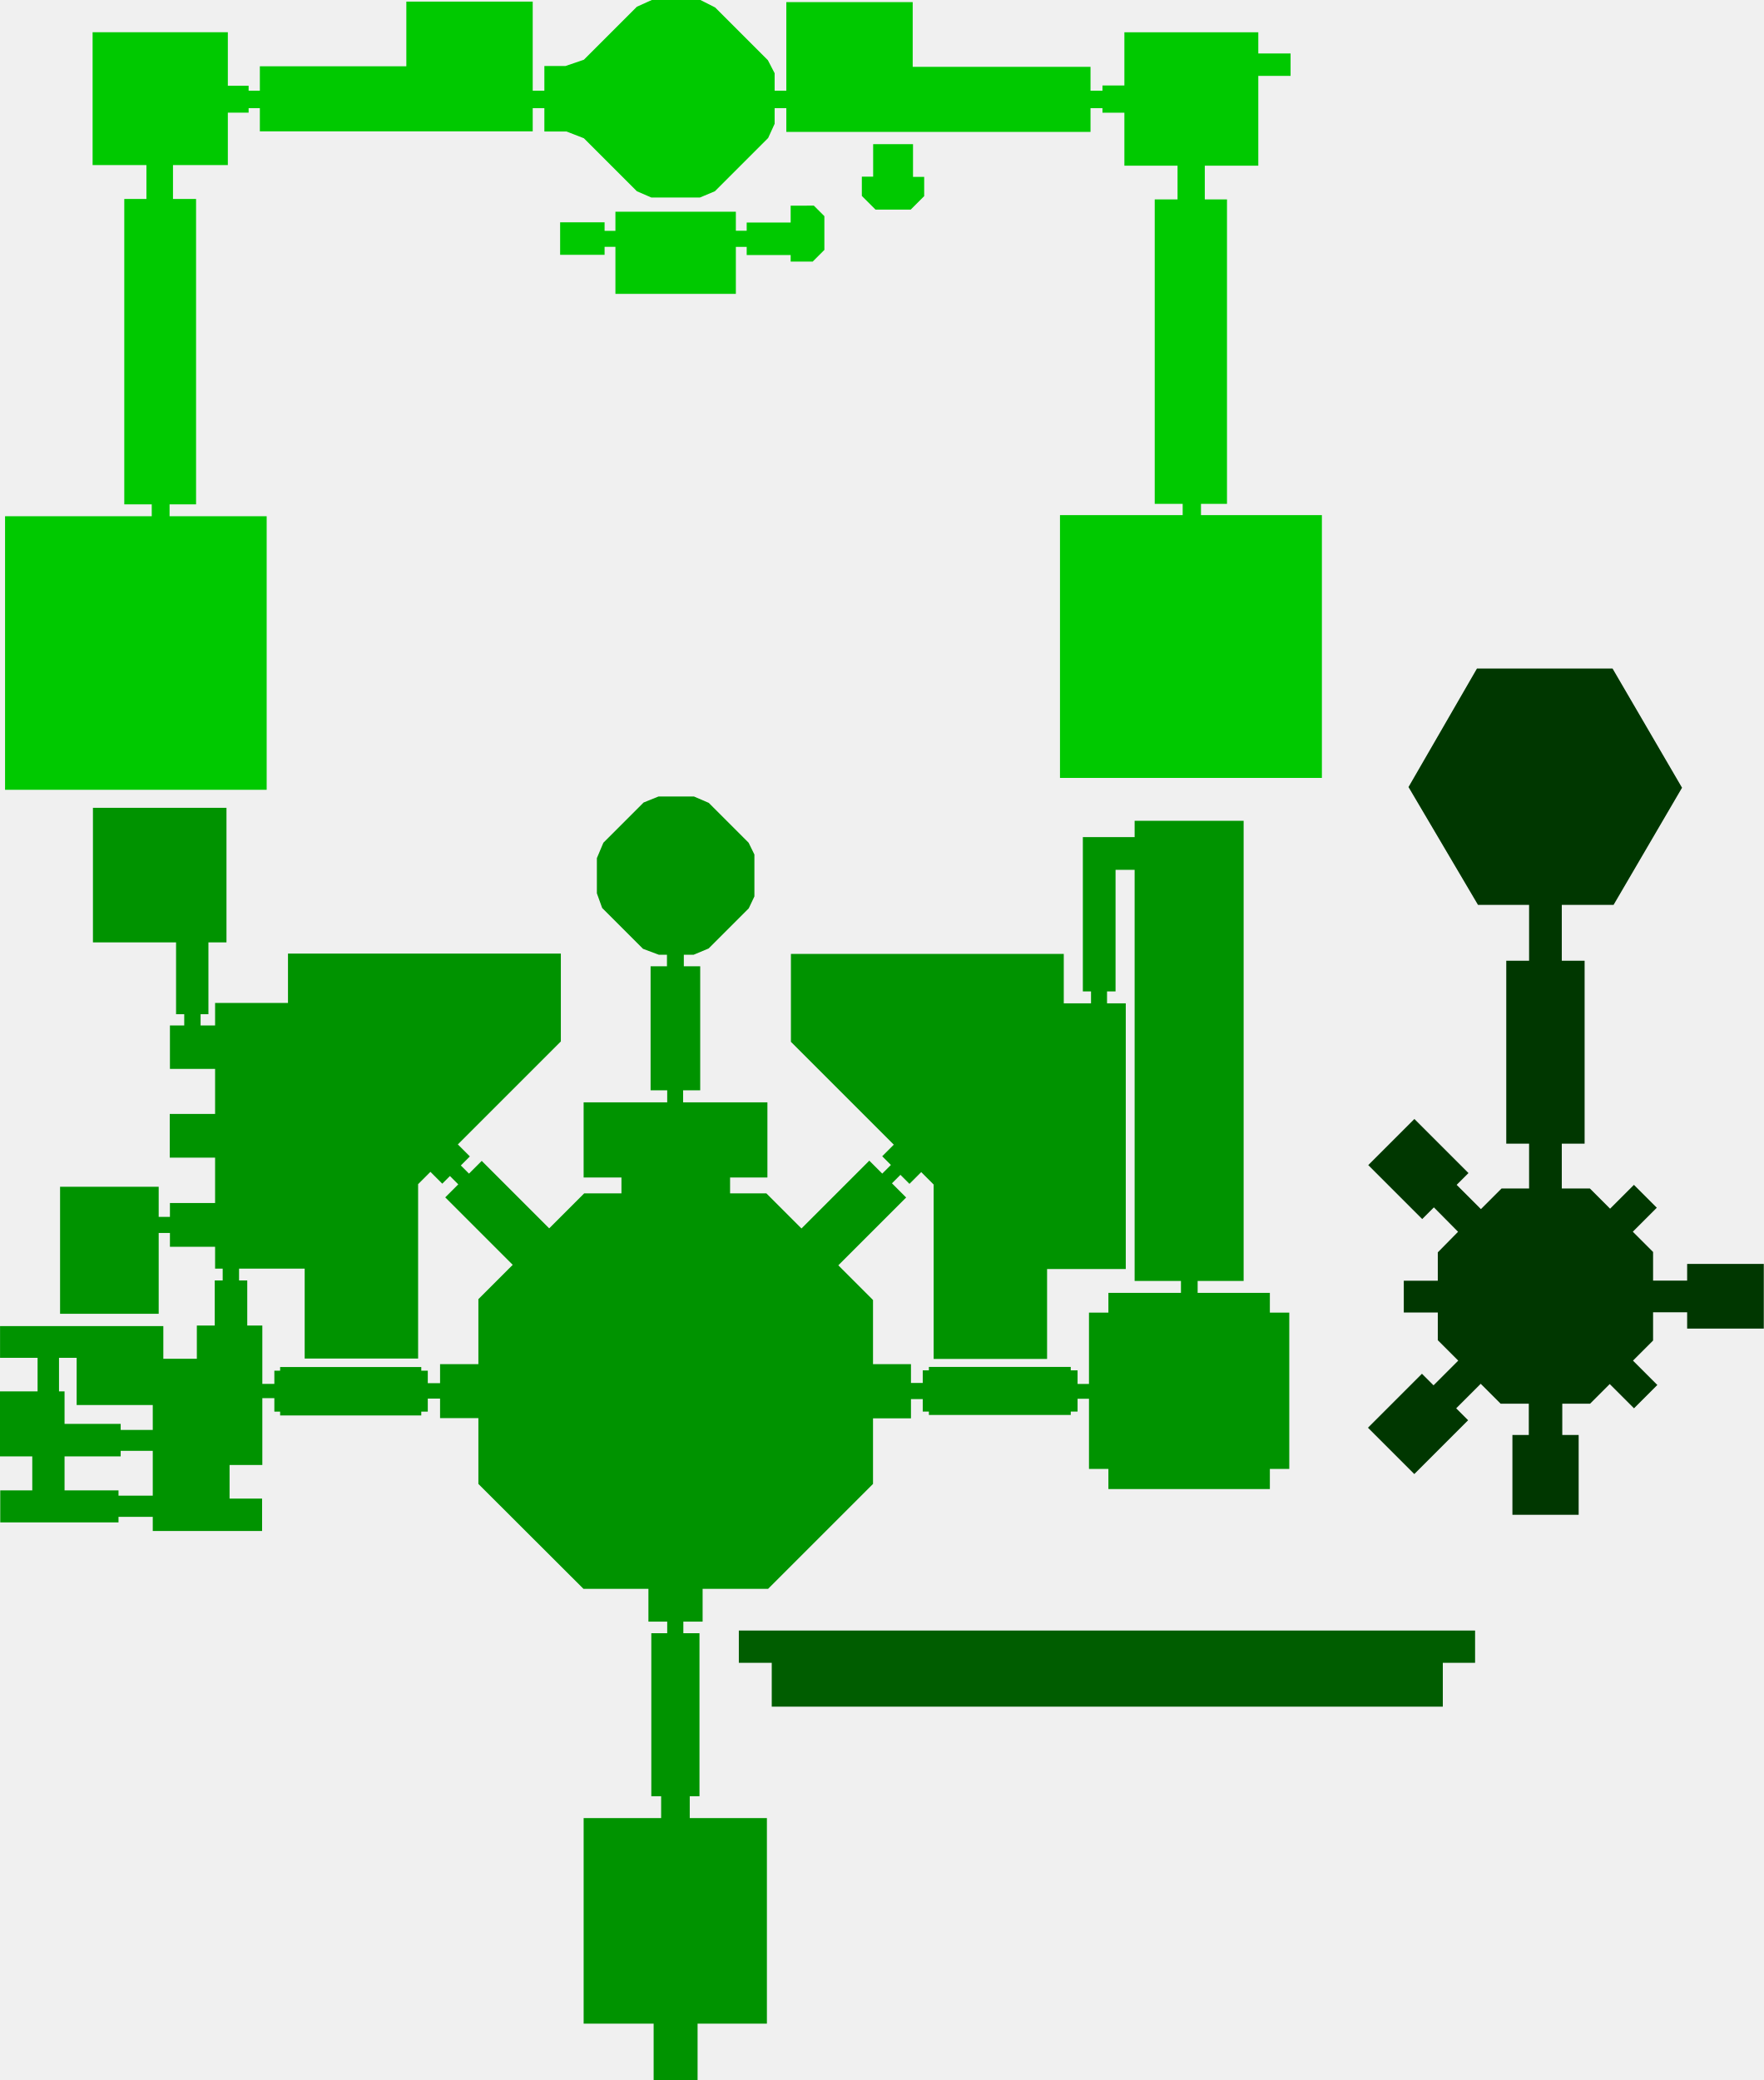
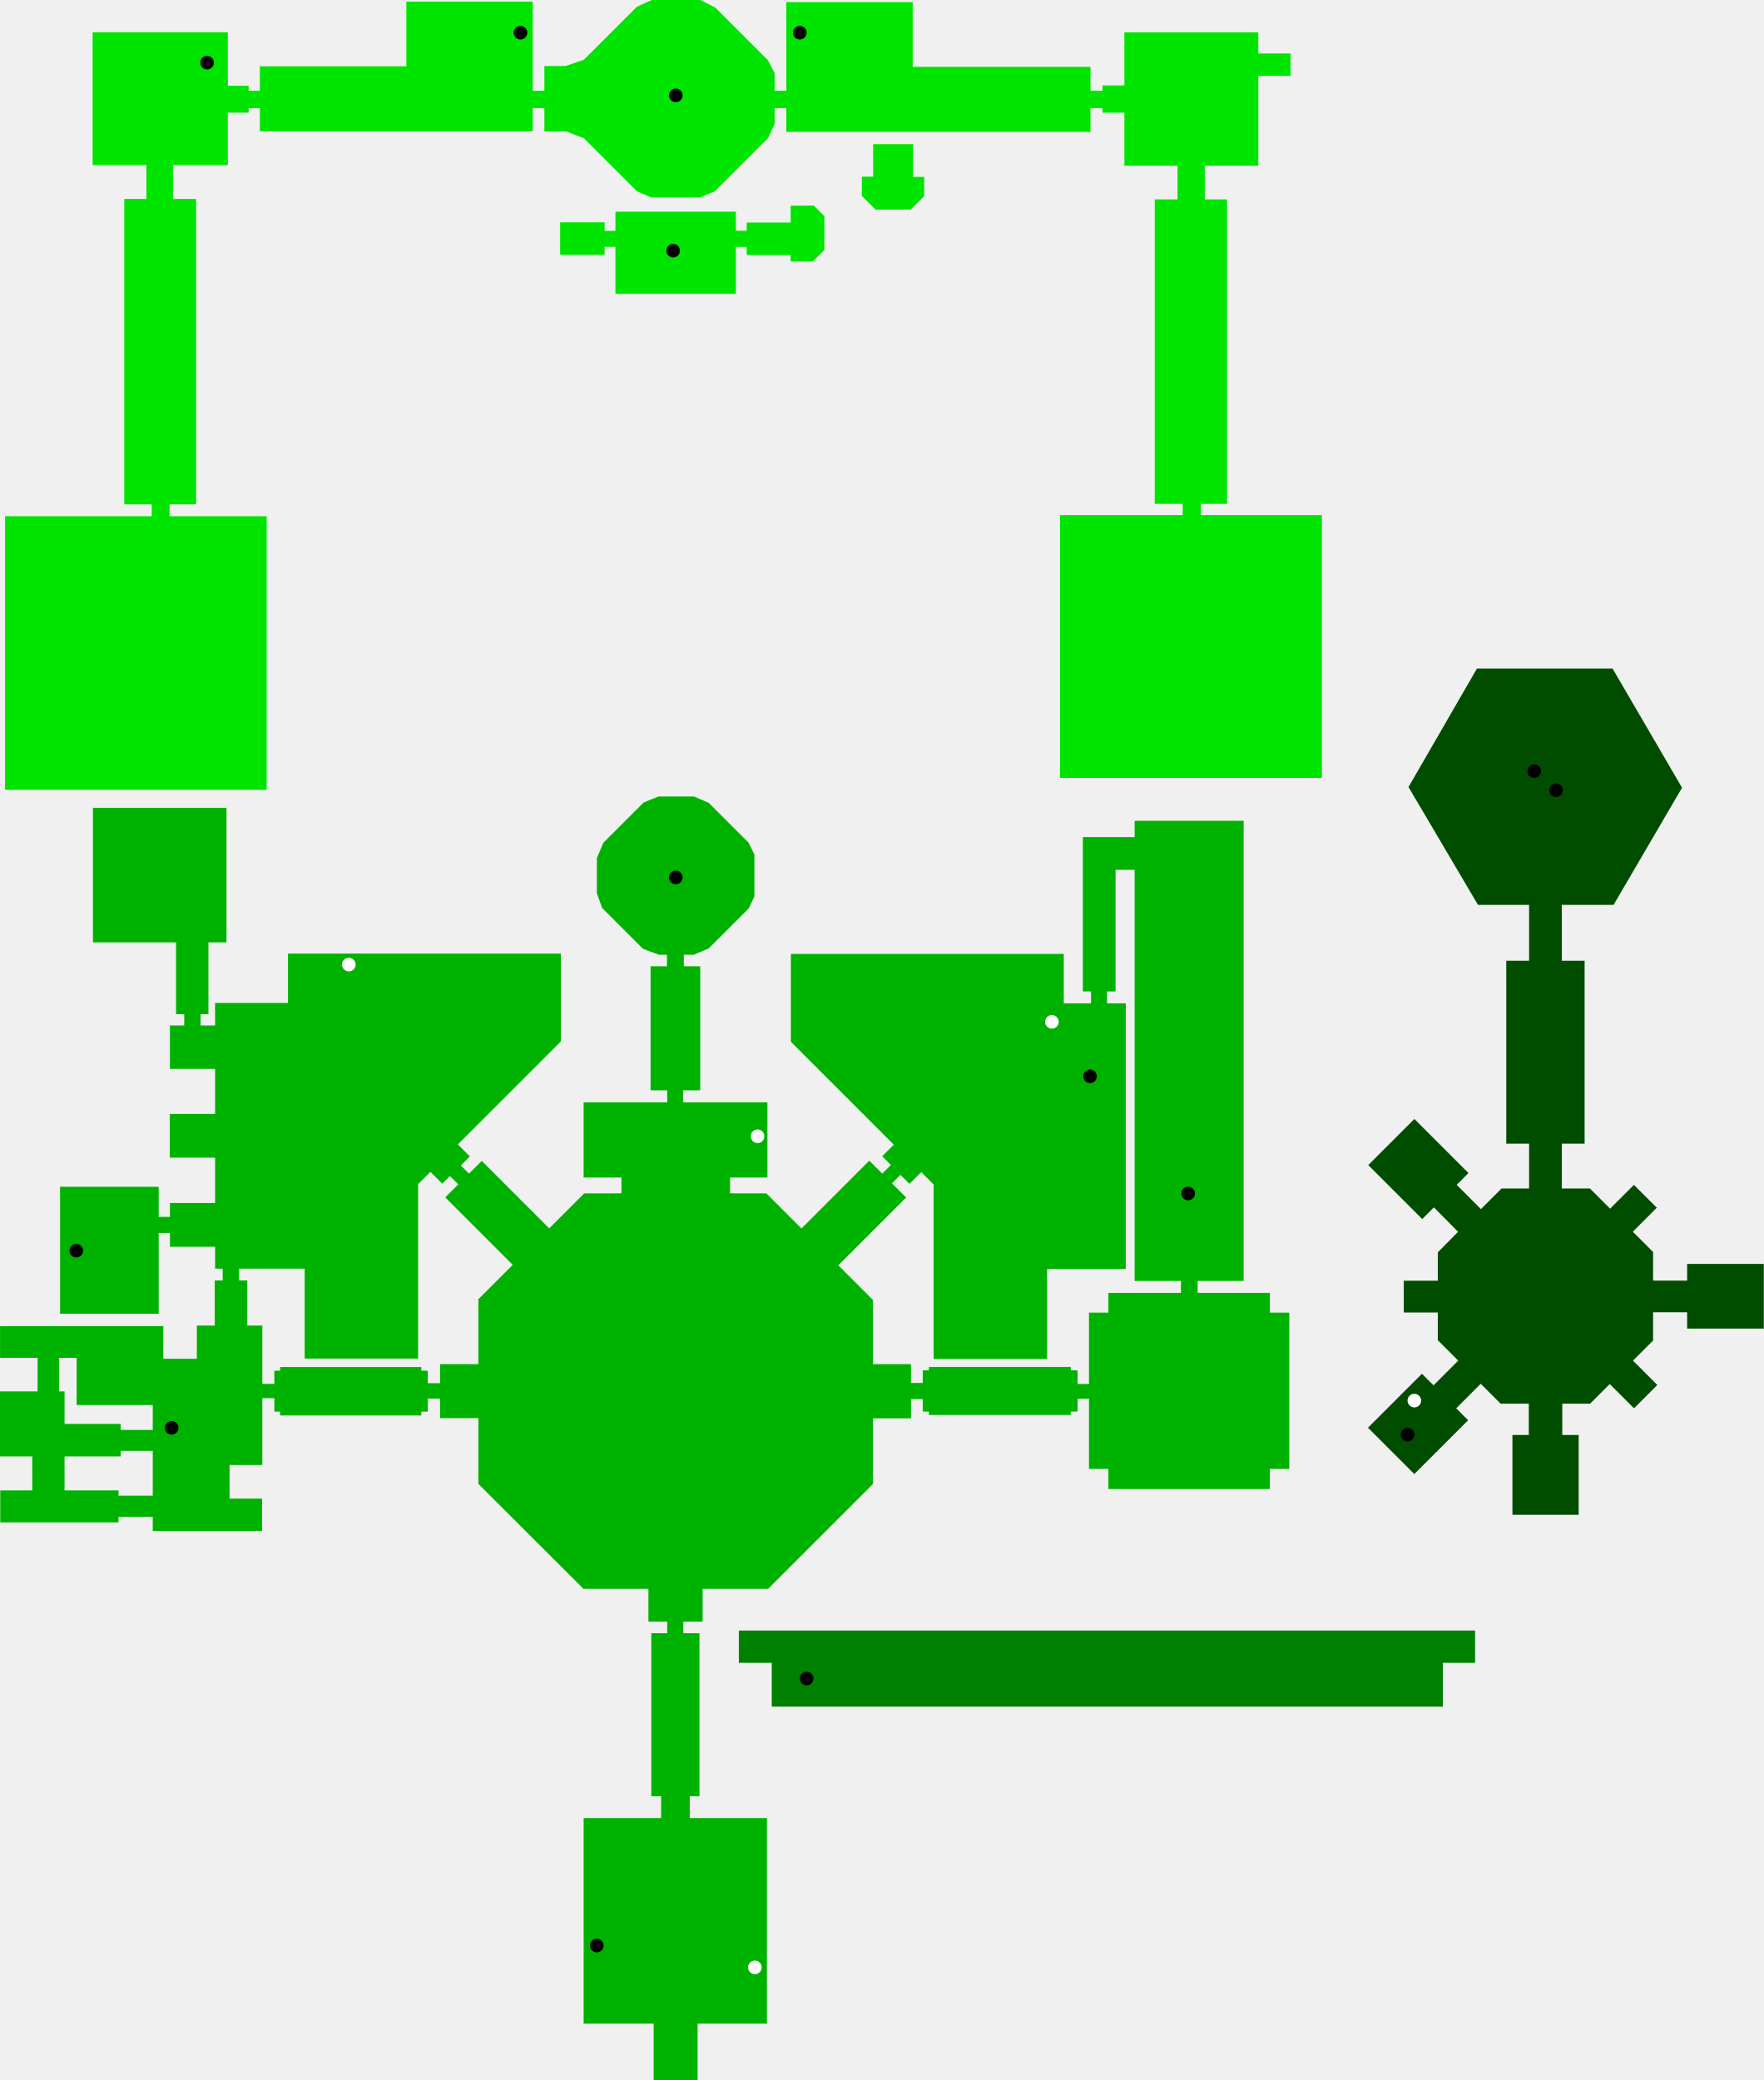
- <svg xmlns="http://www.w3.org/2000/svg" viewBox="0 0 2588.926 3053.342" height="3053.342" width="2588.926" id="svg988" version="1.1">
+ <svg xmlns="http://www.w3.org/2000/svg" version="1.1" id="svg988" width="2588.926" height="3053.342" viewBox="0 0 2588.926 3053.342">
  <defs id="defs992" />
-   <g transform="translate(-365.5742,-244.6582)" id="g996">
-     <path d="m 1332.189,1413.859 -21.92,8.84 -59.045,59.043 -9.545,22.627 v 51.619 l 7.777,21.566 59.928,59.928 23.158,8.662 h 12.021 v 16.971 h -24.043 v 182.08 h 24.396 v 17.678 h -122.684 v 110.309 h 55.508 V 1996.5 H 1223 l -51.303,51.303 -99.016,-99.016 -18.697,18.697 L 1042,1955.5 l 13.25,-13.25 -17.625,-17.625 151.162,-151.16 v -129 H 788.287 v 72.5 h -107 V 1750 H 660 v -16.5 h 11.5 V 1628 H 698 V 1430.5 H 502 V 1628 h 122 v 105.5 h 12 v 16.5 h -21 v 63.75 h 66.287 v 66.125 H 614.75 V 1944 h 66.537 v 66.625 H 615 V 2031 h -16.5 v -44.25 H 453.75 v 186.5 H 598.5 V 2054.625 H 615 v 20.25 h 66.287 v 32.09 h 11.146 v 17.361 H 680.768 V 2190.5 H 654.5 v 48.791 h -49.186 v -48 H 365.646 v 46.586 h 55.082 v 49.26 h -55.154 v 95.459 h 47.377 v 49.852 h -47.023 v 47.023 h 173.596 v -8.133 h 50.275 v 20.738 h 112.742 47.73 v -47.514 h -47.73 v -49.359 H 750.625 v -98.166 h 17.646 v 19.799 h 8.484 v 5.656 h 207.184 v -5.656 h 9.545 v -19.092 h 18.031 v 28.637 H 1067.75 V 2423 L 1222,2577 h 95.34 v 48.135 h 27.578 v 16.971 h -23.336 v 239.355 H 1336 V 2913.5 h -113.75 v 301.75 H 1325 V 3298 h 64.5 v -82.75 h 101.75 V 2913.5 H 1378 v -32.039 h 14.293 v -239.355 h -23.688 v -16.971 h 28.283 V 2577 H 1493 l 154,-154 v -96.266 h 55.713 v -28.283 H 1720 v 18.299 h 9 v 5 h 208.25 v -5 h 10 V 2298 H 1964 v 103 h 28.5 v 29.5 h 237 V 2401 h 28.5 v -229.5 h -28.5 v -29 h -106 V 2125 H 2191 V 1449.549 H 2031 V 1473.5 h -76 v 48 178.5 h 12 v 17.5 h -40 V 1645 h -400.5 v 129 l 151,151 -17,17 12.75,12.75 -12.691,12.691 -19.01,-19.008 -99.559,99.557 L 1490.5,1996.5 h -53.305 v -23.318 h 54.801 V 1862.873 H 1368.252 v -17.678 h 25.102 v -182.08 h -24.041 v -16.971 h 14.496 l 21.92,-9.191 58.867,-58.867 8.309,-17.502 v -61.518 l -8.486,-17.324 -58.514,-58.514 -21.742,-9.369 z M 2003,1521.5 h 28 V 2125 h 68 v 17.5 h -106.5 v 29 H 1964 v 104.75 h -16.75 v -20 h -10 v -5 H 1729 v 5 h -9 v 18.512 h -17.287 v -27.576 H 1647 V 2153 l -50.916,-50.916 99.559,-99.557 -20.834,-20.836 12.441,-12.441 13.25,13.25 17.25,-17.25 18.25,18.25 v 256 h 166.5 v -132 H 2018 v -390 h -27.5 V 1700 h 12.5 z m -1005.625,443.375 17.375,17.375 11.25,-11.25 12.234,12.234 -19.117,19.115 99.016,99.018 -50.383,50.383 v 95.436 h -56.234 v 27.93 h -18.031 v -18.385 h -9.545 v -5.303 H 776.756 v 5.303 h -8.484 v 19.447 H 750.625 V 2190.5 h -22.129 v -66.174 h -12.02 v -17.361 h 96.311 v 132 h 166.5 v -256 z m -545.18,273.002 h 25.881 v 21.291 48 h 111.723 v 36.537 h -47.094 v -8.838 h -82.379 v -47.73 h -8.131 z m 90.51,136.588 h 47.094 v 65.762 h -50.275 v -7.779 h -79.197 v -49.852 h 82.379 z" style="fill:#009300;fill-opacity:1;stroke:none;stroke-width:1px;stroke-linecap:butt;stroke-linejoin:miter;stroke-opacity:1" id="path1561" />
-     <path d="m 1450.051,2638.215 v 47.377 h 48.309 v 64.346 h 985 v -64.346 h 47.375 v -47.377 h -47.375 -985 z" style="fill:#005d00;fill-opacity:1;stroke:none;stroke-width:1.263;stroke-linecap:round;stroke-linejoin:bevel;stop-color:#000000" id="rect1812" />
-     <path d="m 2533.5,1226 -100.5,174 102,173 h 75 v 82 h -33.5 v 268.5 h 33.5 v 65.768 h -40.373 l -30.318,30.318 -35.621,-35.621 17.324,-17.324 -79.371,-79.373 -67.707,67.705 79.197,79.197 17.146,-17.148 35.477,35.83 -29.754,30.209 v 41.619 h -49.916 v 46.668 H 2476 V 2212 l 30,30 -36.25,36.25 -17,-17 -79.25,79.25 68,68 79,-79 -17.5,-17.5 36,-36 29.25,29.25 h 41.328 v 45.881 h -24.043 v 117.203 h 97.228 v -117.203 h -24.043 V 2305.25 H 2699.5 l 28.875,-28.875 L 2764,2312 2798.25,2277.75 2762.5,2242 2792,2212.5 V 2171 h 50 v 24 h 112.5 v -95 H 2842 v 24.5 h -50 v -42 l -29.75,-29.75 35.219,-35.219 -33.565,-33.566 -35.002,35.002 -29.699,-29.699 H 2658 V 1923.5 h 33.5 V 1655 H 2658 v -82 h 76 l 100.5,-172 -102,-175 z" style="fill:#003700;fill-opacity:1;stroke:none;stroke-width:1.131;stroke-linecap:round;stroke-linejoin:bevel;stop-color:#000000" id="rect1833" />
-     <path d="m 1322.289,244.658 -21.92,9.9 -77.781,77.781 -26.871,9.193 h -31.111 v 36.238 H 1147.5 V 342 247 H 962 v 95 H 747 v 35.771 H 730.5 V 370.5 H 700 V 292 H 501.5 v 195 h 79 v 49.693 H 548.008 V 985 h 40.305 v 17.459 H 373 V 1404 H 757 V 1002.459 H 614.477 V 985 h 38.891 V 536.693 H 619.5 V 487 H 700 v -77 h 30.5 v -6.596 H 747 V 437.5 h 215 185.5 v -34.096 h 17.105 v 34.295 h 32.525 l 25.457,9.898 77.781,77.783 21.213,9.191 H 1393 l 21.92,-9.191 78.137,-78.137 9.545,-20.859 V 403.404 H 1519.75 V 438.25 h 185.5 261 v -34.846 h 17.539 v 6.717 h 32.172 V 487.904 H 2094 v 49.496 h -33.49 v 446.893 h 41.012 v 16.543 h -180.074 v 385.801 h 384.428 v -385.801 h -177.484 v -16.543 h 38.186 V 537.4 H 2134 V 487.904 h 78.537 V 356.027 h 47.377 v -32.879 h -47.377 v -31.113 h -196.576 v 78.135 h -32.172 v 7.602 H 1966.25 V 342.75 h -261 v -95 h -185.5 v 95 35.021 h -17.148 v -25.633 l -9.899,-19.092 -77.43,-77.428 -21.566,-10.961 z m 324.916,211.602 v 47.73 h -16.617 v 28.285 l 20.064,20.062 h 51.707 l 19.756,-19.754 v -28.24 h -16.396 v -48.084 z m -87.062,90.246 -34.029,0.088 v 24.748 h -64.523 v 12.021 h -15.91 V 555.432 H 1268.902 V 583.5 H 1253 V 571 h -65.25 v 47.75 H 1253 V 607 h 15.902 v 68.994 h 176.777 v -68.943 h 15.91 v 12.021 h 64.523 v 9.602 h 32.35 l 17.148,-17.148 v -49.553 z" style="fill:#00c900;fill-opacity:1;stroke:none;stroke-linecap:round;stroke-linejoin:bevel;stop-color:#000000" id="rect1914" />
+   <g id="g996" transform="translate(-365.5742,-244.6582)">
+     <path id="rect1833" style="fill:#004d00;fill-opacity:1;stroke:none;stroke-width:1.131;stroke-linecap:round;stroke-linejoin:bevel;stop-color:#000000" d="m 2533.5,1226 -100.5,174 102,173 h 75 v 82 h -33.5 v 268.5 h 33.5 v 65.768 h -40.373 l -30.318,30.318 -35.621,-35.621 17.324,-17.324 -79.371,-79.373 -67.707,67.705 79.197,79.197 17.146,-17.148 35.477,35.83 -29.754,30.209 v 41.619 h -49.916 v 46.668 H 2476 V 2212 l 30,30 -36.25,36.25 -17,-17 -79.25,79.25 68,68 79,-79 -17.5,-17.5 36,-36 29.25,29.25 h 41.328 v 45.881 h -24.043 v 117.203 h 97.228 v -117.203 h -24.043 V 2305.25 H 2699.5 l 28.875,-28.875 L 2764,2312 2798.25,2277.75 2762.5,2242 2792,2212.5 V 2171 h 50 v 24 h 112.5 v -95 H 2842 v 24.5 h -50 v -42 l -29.75,-29.75 35.219,-35.219 -33.565,-33.566 -35.002,35.002 -29.699,-29.699 H 2658 V 1923.5 h 33.5 V 1655 H 2658 v -82 h 76 l 100.5,-172 -102,-175 z" />
+     <circle style="fill:#000000;stroke-width:2.833;stop-color:#000000" id="path1671-60" cx="2649.574" cy="1404.658" r="10" />
+     <circle style="fill:#000000;stroke-width:2.833;stop-color:#000000" id="path1671-7" cx="2617.574" cy="1376.658" r="10" />
+     <circle style="fill:#ffffff;stroke-width:2.833;stop-color:#000000" id="path1671-6" cx="2441.574" cy="2300.658" r="10" />
+     <circle r="10" cy="2350.658" cx="2431.574" id="path1671" style="fill:#000000;stroke-width:2.833;stop-color:#000000" />
+     <path id="rect1812" style="fill:#008000;fill-opacity:1;stroke:none;stroke-width:1.263;stroke-linecap:round;stroke-linejoin:bevel;stop-color:#000000" d="m 1450.051,2638.215 v 47.377 h 48.309 v 64.346 h 985 v -64.346 h 47.375 v -47.377 h -47.375 -985 z" />
+     <circle style="fill:#000000;stroke-width:2.833;stop-color:#000000" id="path1671-8" cx="1549.574" cy="2708.658" r="10" />
+     <path id="path1561" style="fill:#00b200;fill-opacity:1;stroke:none;stroke-width:1px;stroke-linecap:butt;stroke-linejoin:miter;stroke-opacity:1" d="m 1332.189,1413.859 -21.92,8.84 -59.045,59.043 -9.545,22.627 v 51.619 l 7.777,21.566 59.928,59.928 23.158,8.662 h 12.021 v 16.971 h -24.043 v 182.08 h 24.396 v 17.678 h -122.684 v 110.309 h 55.508 V 1996.5 H 1223 l -51.303,51.303 -99.016,-99.016 -18.697,18.697 L 1042,1955.5 l 13.25,-13.25 -17.625,-17.625 151.162,-151.16 v -129 H 788.287 v 72.5 h -107 V 1750 H 660 v -16.5 h 11.5 V 1628 H 698 V 1430.5 H 502 V 1628 h 122 v 105.5 h 12 v 16.5 h -21 v 63.75 h 66.287 v 66.125 H 614.75 V 1944 h 66.537 v 66.625 H 615 V 2031 h -16.5 v -44.25 H 453.75 v 186.5 H 598.5 V 2054.625 H 615 v 20.25 h 66.287 v 32.09 h 11.146 v 17.361 H 680.768 V 2190.5 H 654.5 v 48.791 h -49.186 v -48 H 365.646 v 46.586 h 55.082 v 49.26 h -55.154 v 95.459 h 47.377 v 49.852 h -47.023 v 47.023 h 173.596 v -8.133 h 50.275 v 20.738 h 112.742 47.73 v -47.514 h -47.73 v -49.359 H 750.625 v -98.166 h 17.646 v 19.799 h 8.484 v 5.656 h 207.184 v -5.656 h 9.545 v -19.092 h 18.031 v 28.637 H 1067.75 V 2423 L 1222,2577 h 95.34 v 48.135 h 27.578 v 16.971 h -23.336 v 239.355 H 1336 V 2913.5 h -113.75 v 301.75 H 1325 V 3298 h 64.5 v -82.75 h 101.75 V 2913.5 H 1378 v -32.039 h 14.293 v -239.355 h -23.688 v -16.971 h 28.283 V 2577 H 1493 l 154,-154 v -96.266 h 55.713 v -28.283 H 1720 v 18.299 h 9 v 5 h 208.25 v -5 h 10 V 2298 H 1964 v 103 h 28.5 v 29.5 h 237 V 2401 h 28.5 v -229.5 h -28.5 v -29 h -106 V 2125 H 2191 V 1449.549 H 2031 V 1473.5 h -76 v 48 178.5 h 12 v 17.5 h -40 V 1645 h -400.5 v 129 l 151,151 -17,17 12.75,12.75 -12.691,12.691 -19.01,-19.008 -99.559,99.557 L 1490.5,1996.5 h -53.305 v -23.318 h 54.801 V 1862.873 H 1368.252 v -17.678 h 25.102 v -182.08 h -24.041 v -16.971 h 14.496 l 21.92,-9.191 58.867,-58.867 8.309,-17.502 v -61.518 l -8.486,-17.324 -58.514,-58.514 -21.742,-9.369 z M 2003,1521.5 h 28 V 2125 h 68 v 17.5 h -106.5 v 29 H 1964 v 104.75 h -16.75 v -20 h -10 v -5 H 1729 v 5 h -9 v 18.512 h -17.287 v -27.576 H 1647 V 2153 l -50.916,-50.916 99.559,-99.557 -20.834,-20.836 12.441,-12.441 13.25,13.25 17.25,-17.25 18.25,18.25 v 256 h 166.5 v -132 H 2018 v -390 h -27.5 V 1700 h 12.5 z m -1005.625,443.375 17.375,17.375 11.25,-11.25 12.234,12.234 -19.117,19.115 99.016,99.018 -50.383,50.383 v 95.436 h -56.234 v 27.93 h -18.031 v -18.385 h -9.545 v -5.303 H 776.756 v 5.303 h -8.484 v 19.447 H 750.625 V 2190.5 h -22.129 v -66.174 h -12.02 v -17.361 h 96.311 v 132 h 166.5 v -256 z m -545.18,273.002 h 25.881 v 21.291 48 h 111.723 v 36.537 h -47.094 v -8.838 h -82.379 v -47.73 h -8.131 z m 90.51,136.588 h 47.094 v 65.762 h -50.275 v -7.779 h -79.197 v -49.852 h 82.379 z" />
+     <circle style="fill:#ffffff;stroke-width:2.833;stop-color:#000000" id="path1671-8-3-3" cx="1473.574" cy="3132.658" r="10" />
+     <circle r="10" cy="1744.658" cx="1909.574" id="path1671-8-9" style="fill:#ffffff;stroke-width:2.833;stop-color:#000000" />
+     <circle r="10" cy="1824.658" cx="1965.574" id="path1671-8-8" style="fill:#000000;stroke-width:2.833;stop-color:#000000" />
+     <circle r="10" cy="1996.658" cx="2109.574" id="path1671-8-02" style="fill:#000000;stroke-width:2.833;stop-color:#000000" />
+     <circle r="10" cy="1912.658" cx="1477.574" id="path1671-8-0" style="fill:#ffffff;stroke-width:2.833;stop-color:#000000" />
+     <circle r="10" cy="2080.658" cx="477.574" id="path1671-8-71" style="fill:#000000;stroke-width:2.833;stop-color:#000000" />
+     <circle r="10" cy="1660.658" cx="877.574" id="path1671-8-5" style="fill:#ffffff;stroke-width:2.833;stop-color:#000000" />
+     <circle r="10" cy="1532.658" cx="1357.574" id="path1671-8-7" style="fill:#000000;stroke-width:2.833;stop-color:#000000" />
+     <circle r="10" cy="3100.658" cx="1241.574" id="path1671-8-3" style="fill:#000000;stroke-width:2.833;stop-color:#000000" />
+     <circle r="10" cy="2340.658" cx="617.574" id="path1671-8-36" style="fill:#000000;stroke-width:2.833;stop-color:#000000" />
+     <path id="rect1914" style="fill:#00e500;fill-opacity:1;stroke:none;stroke-linecap:round;stroke-linejoin:bevel;stop-color:#000000" d="m 1322.289,244.658 -21.92,9.9 -77.781,77.781 -26.871,9.193 h -31.111 v 36.238 H 1147.5 V 342 247 H 962 v 95 H 747 v 35.771 H 730.5 V 370.5 H 700 V 292 H 501.5 v 195 h 79 v 49.693 H 548.008 V 985 h 40.305 v 17.459 H 373 V 1404 H 757 V 1002.459 H 614.477 V 985 h 38.891 V 536.693 H 619.5 V 487 H 700 v -77 h 30.5 v -6.596 H 747 V 437.5 h 215 185.5 v -34.096 h 17.105 v 34.295 h 32.525 l 25.457,9.898 77.781,77.783 21.213,9.191 H 1393 l 21.92,-9.191 78.137,-78.137 9.545,-20.859 V 403.404 H 1519.75 V 438.25 h 185.5 261 v -34.846 h 17.539 v 6.717 h 32.172 V 487.904 H 2094 v 49.496 h -33.49 v 446.893 h 41.012 v 16.543 h -180.074 v 385.801 h 384.428 v -385.801 h -177.484 v -16.543 h 38.186 V 537.4 H 2134 V 487.904 h 78.537 V 356.027 h 47.377 v -32.879 h -47.377 v -31.113 h -196.576 v 78.135 h -32.172 v 7.602 H 1966.25 V 342.75 h -261 v -95 h -185.5 v 95 35.021 h -17.148 v -25.633 l -9.899,-19.092 -77.43,-77.428 -21.566,-10.961 z m 324.916,211.602 v 47.73 h -16.617 v 28.285 l 20.064,20.062 h 51.707 l 19.756,-19.754 v -28.24 h -16.396 v -48.084 z m -87.062,90.246 -34.029,0.088 v 24.748 h -64.523 v 12.021 h -15.91 V 555.432 H 1268.902 V 583.5 H 1253 V 571 h -65.25 v 47.75 H 1253 V 607 h 15.902 v 68.994 h 176.777 v -68.943 h 15.91 v 12.021 h 64.523 v 9.602 h 32.35 l 17.148,-17.148 v -49.553 z" />
+     <circle r="10" cy="336.658" cx="669.574" id="path1671-8-1" style="fill:#000000;stroke-width:2.833;stop-color:#000000" />
+     <circle r="10" cy="292.658" cx="1129.574" id="path1671-8-57" style="fill:#000000;stroke-width:2.833;stop-color:#000000" />
+     <circle r="10" cy="612.658" cx="1353.574" id="path1671-8-10" style="fill:#000000;stroke-width:2.833;stop-color:#000000" />
+     <circle style="fill:#000000;stroke-width:2.833;stop-color:#000000" id="path1671-8-10-2" cx="1357.574" cy="384.658" r="10" />
+     <circle style="fill:#000000;stroke-width:2.833;stop-color:#000000" id="path1671-8-10-3" cx="1539.574" cy="292.658" r="10" />
  </g>
</svg>
